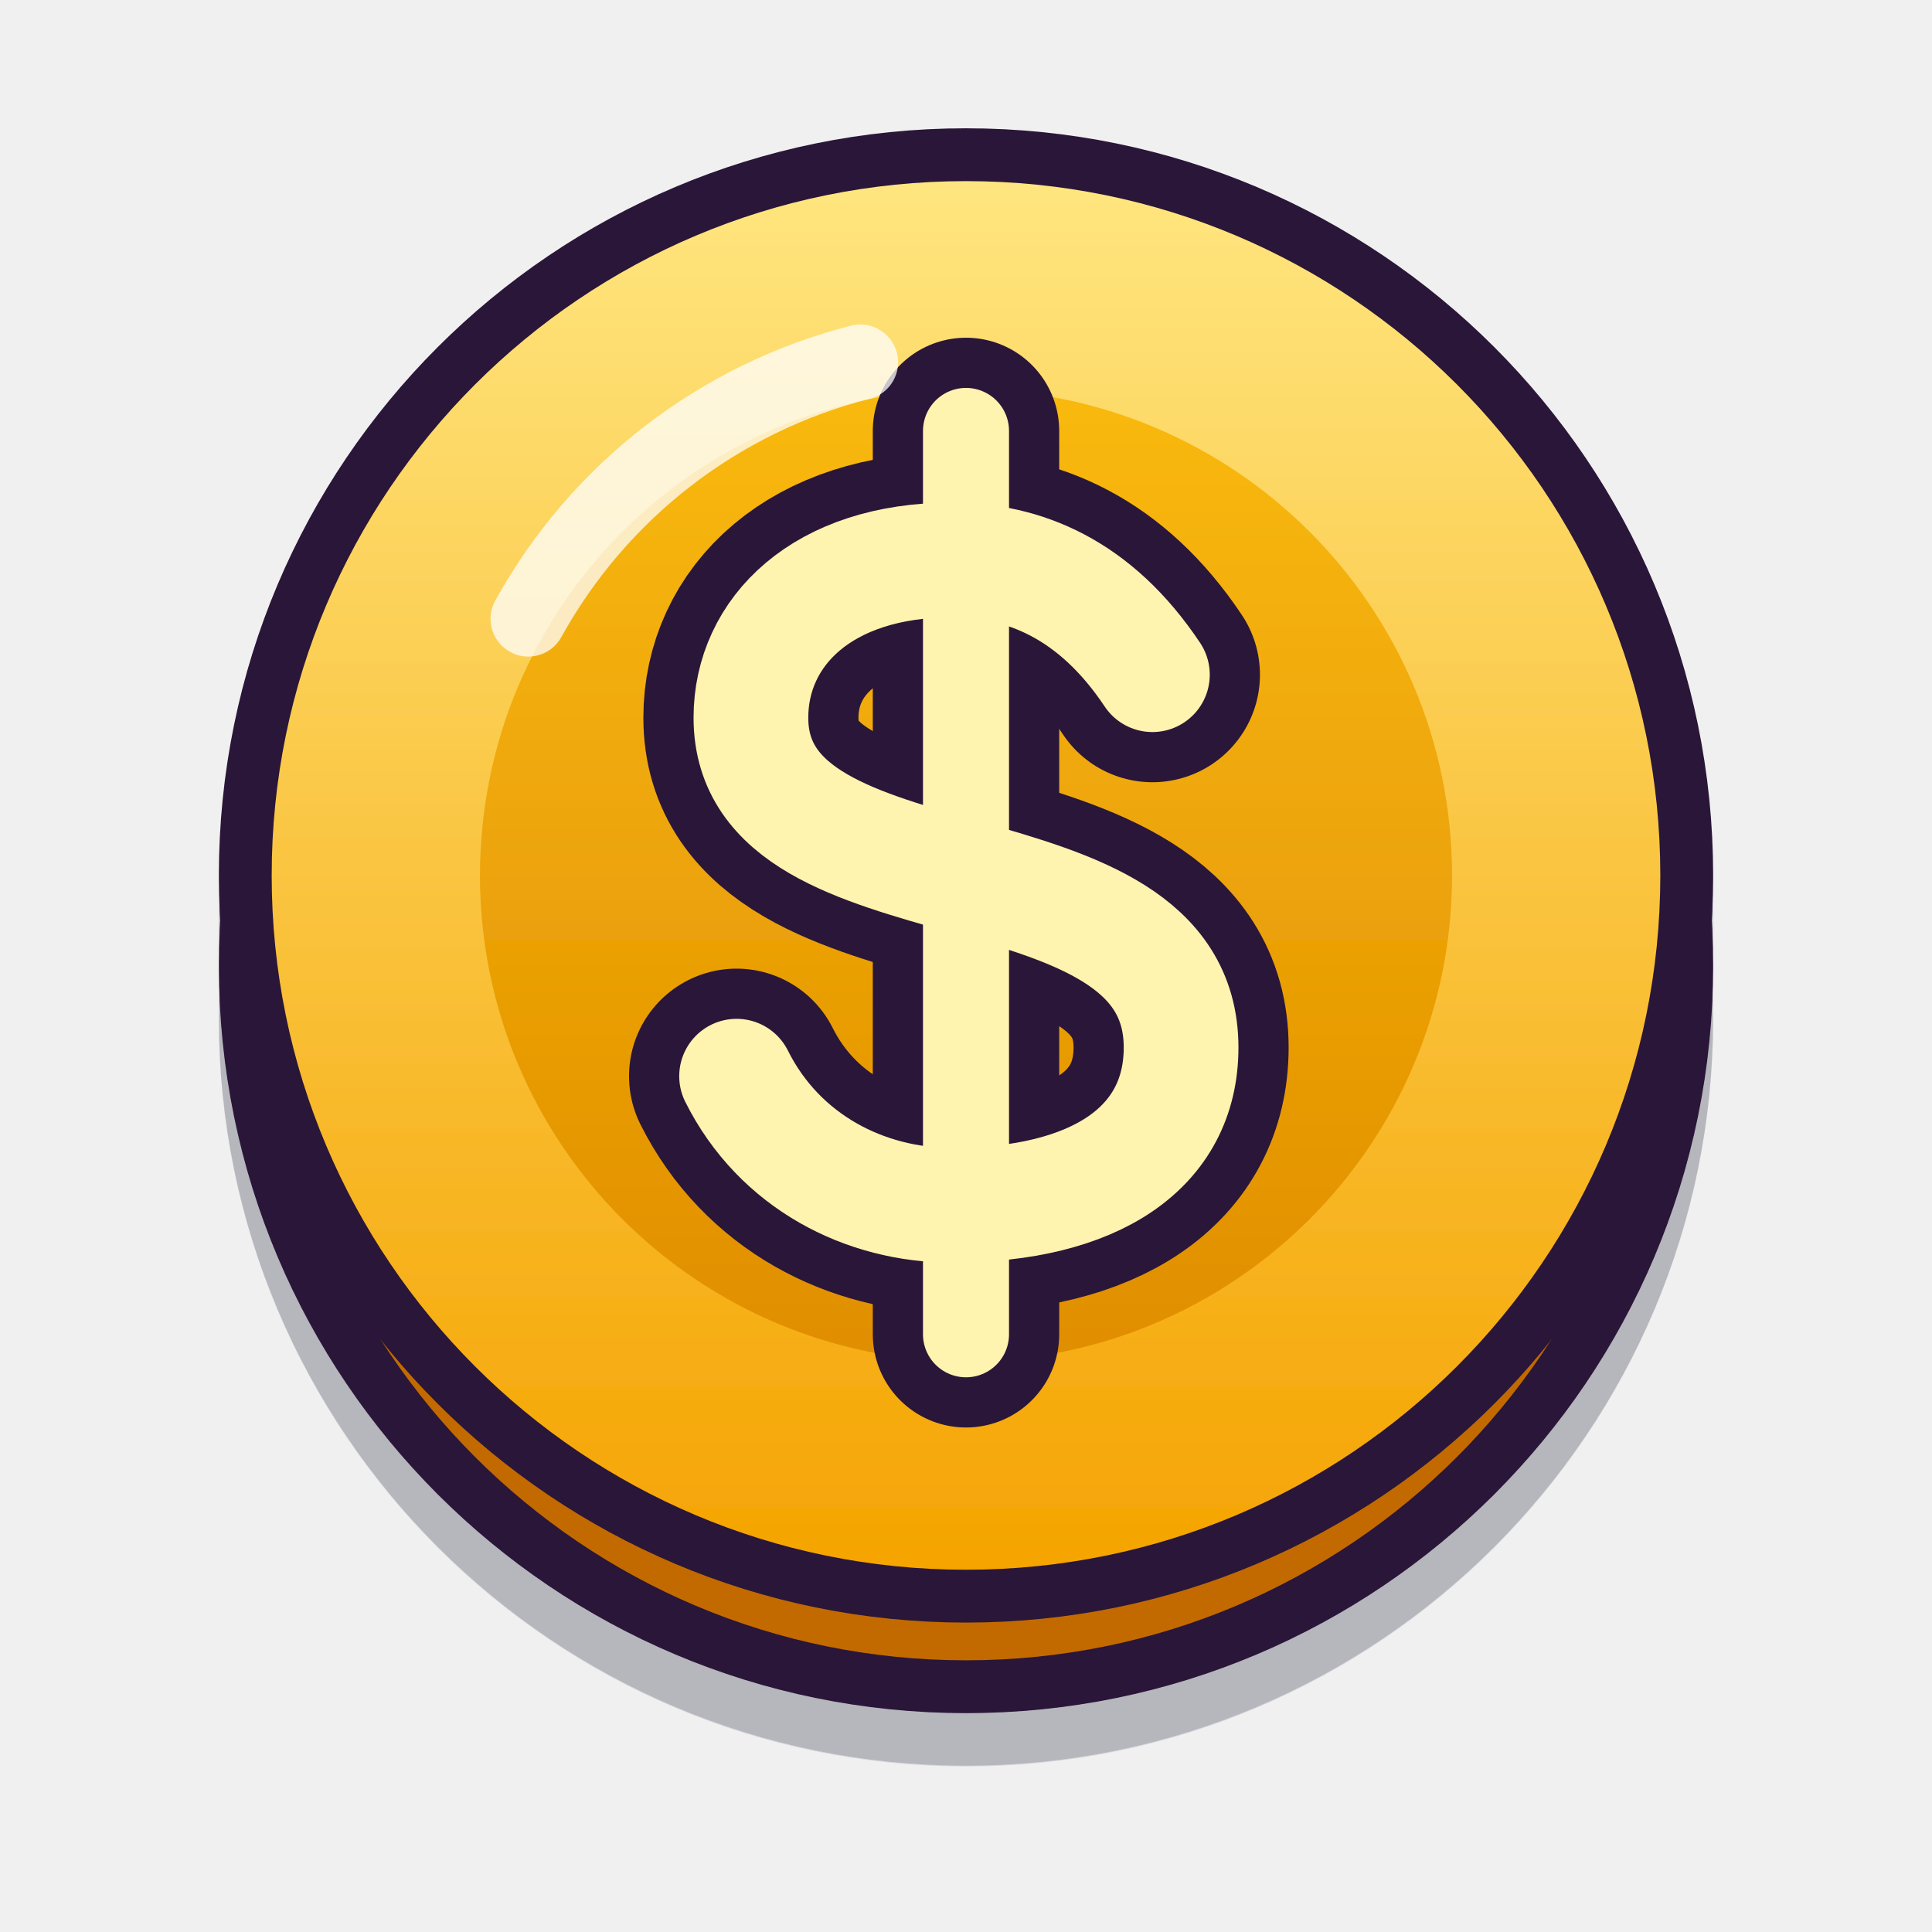
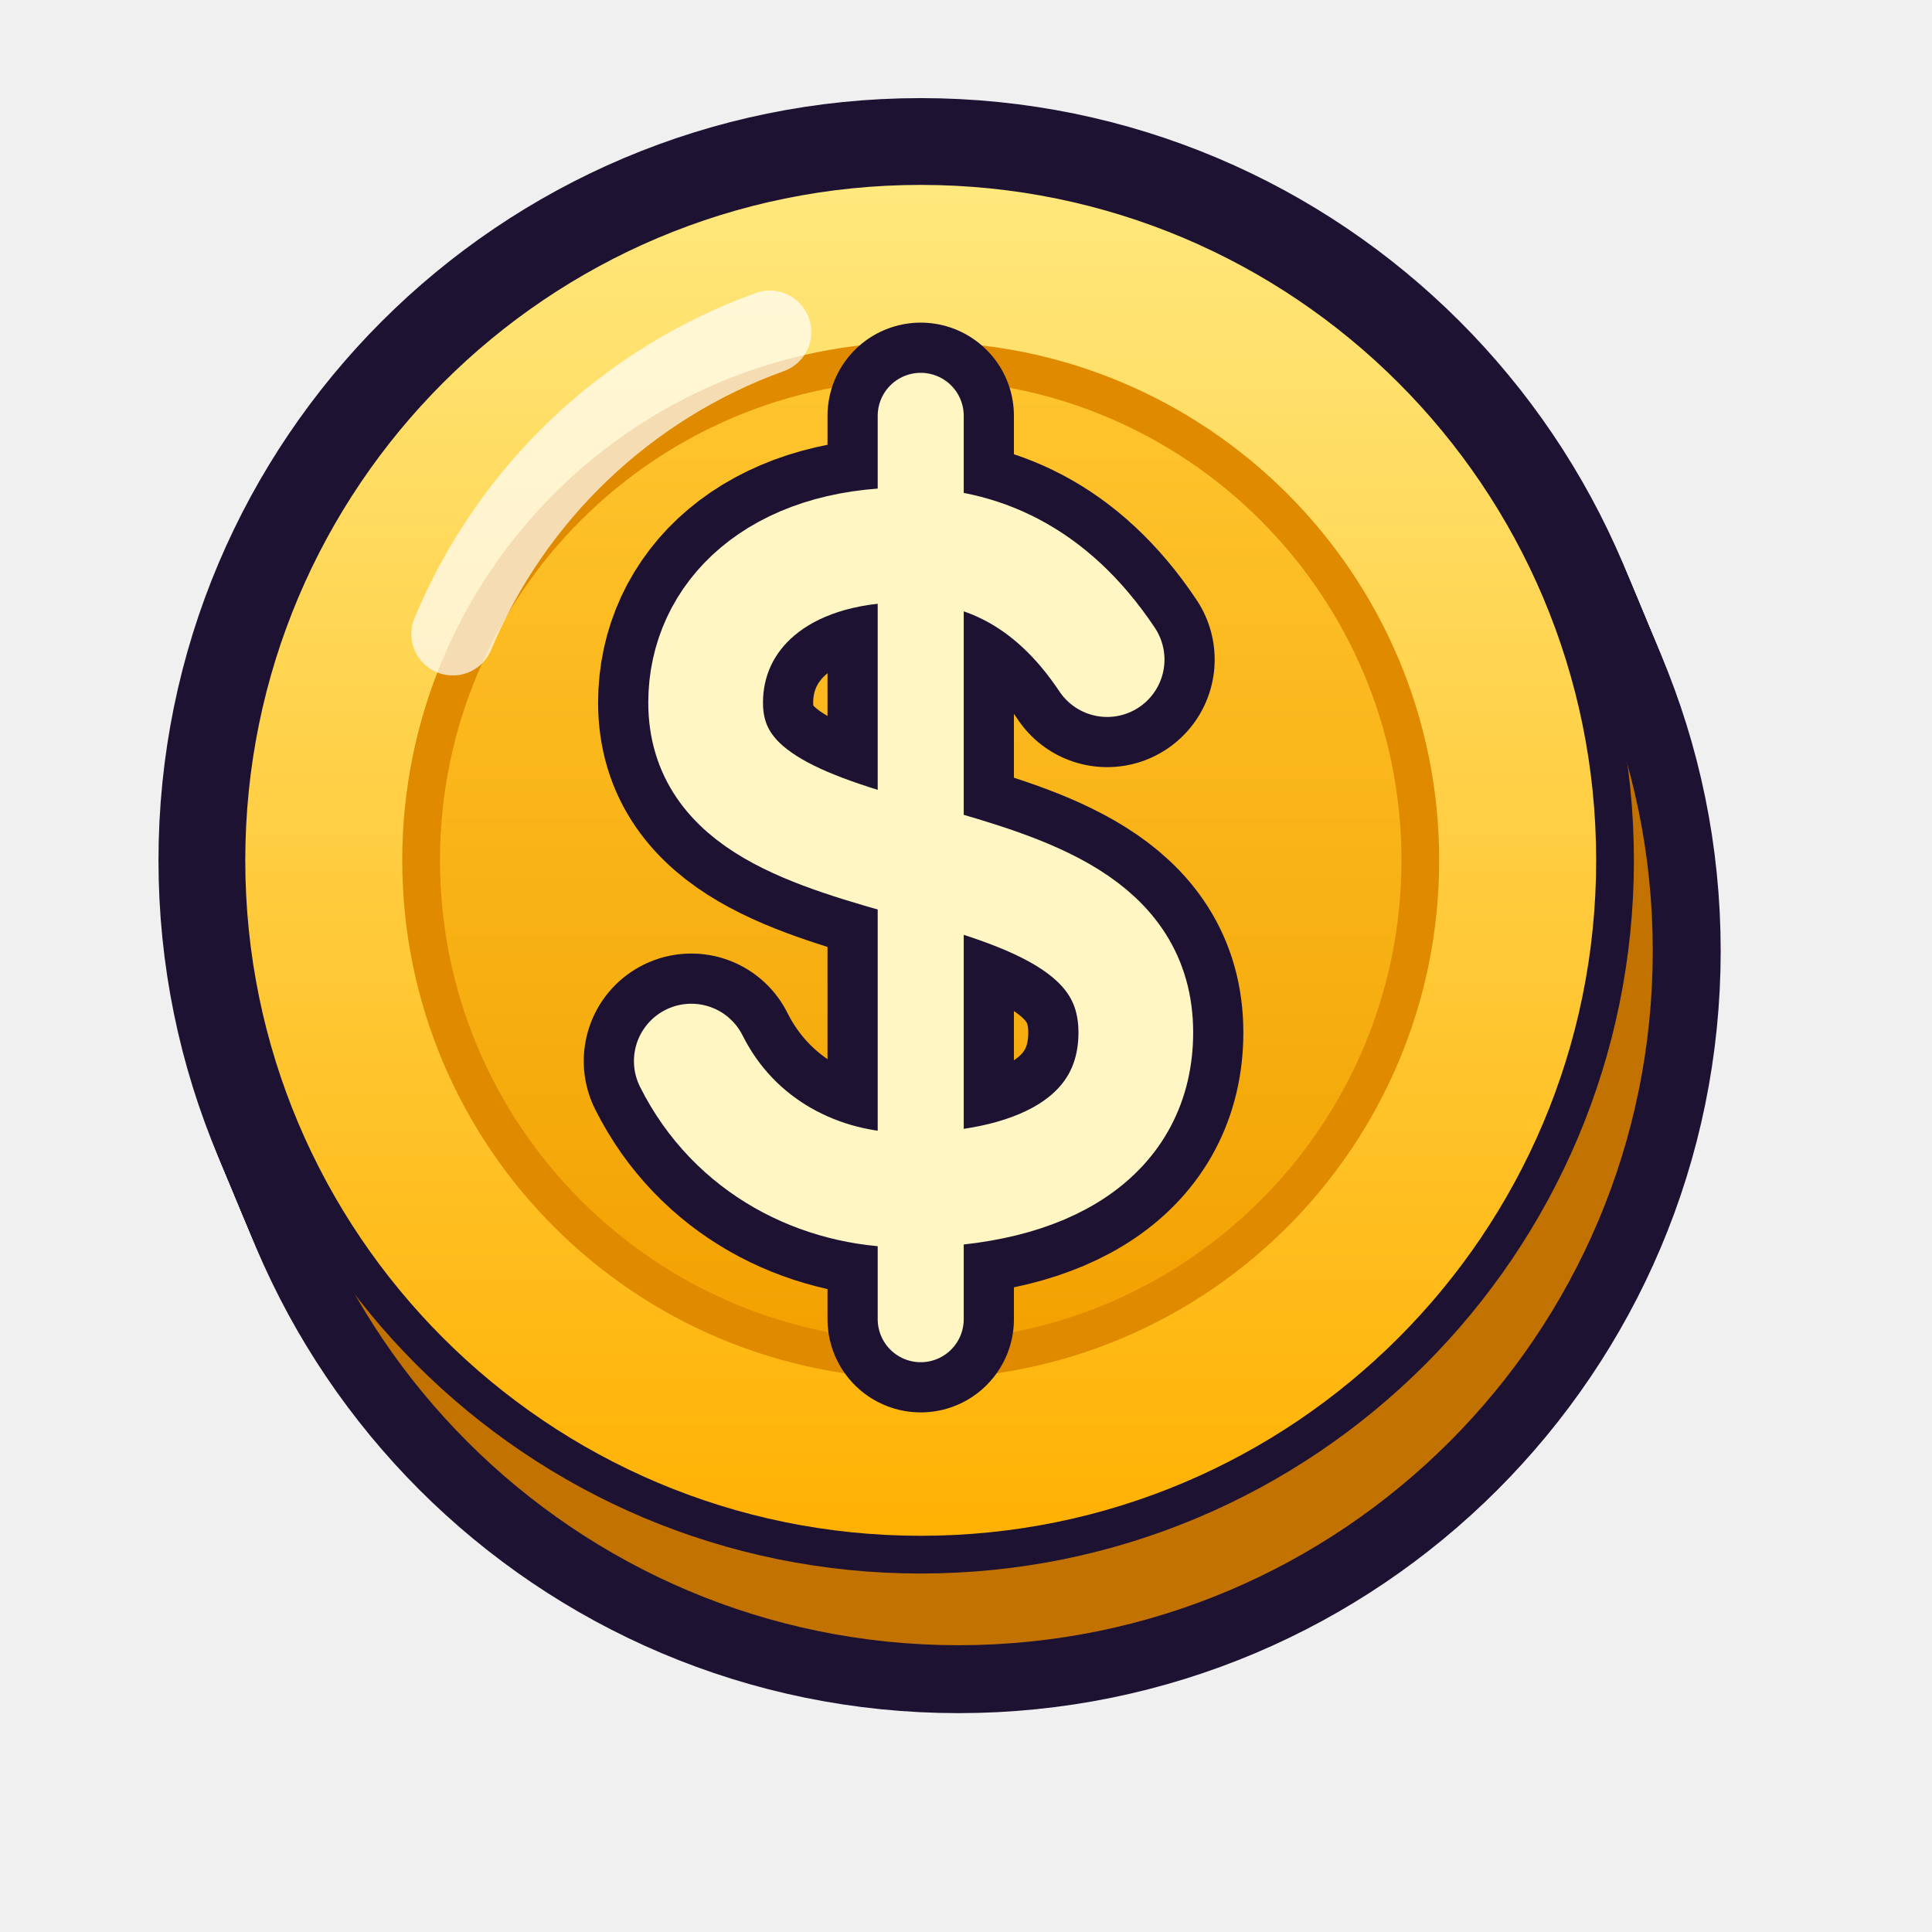
<svg xmlns="http://www.w3.org/2000/svg" viewBox="0 0 256 256" width="256" height="256">
  <defs>
-     <filter id="sh" x="-20%" y="-20%" width="140%" height="140%">
-       <feDropShadow dx="0" dy="7" stdDeviation="0" flood-color="#2A1638" flood-opacity="0.28" />
-     </filter>
+     <linearGradient id="casha" x1="0" y1="0" x2="0" y2="1">
+       <stop offset="0" stop-color="#FFE97F" />
+       <stop offset="1" stop-color="#FFB000" />
+     </linearGradient>
+     <linearGradient id="cashb" x1="0" y1="0" x2="0" y2="1">
+       <stop offset="0" stop-color="#FFC52E" />
+       <stop offset="1" stop-color="#F2A100" />
+     </linearGradient>
  </defs>
-   <g filter="url(#sh)">
-     <defs>
-       <linearGradient id="coina" x1="0" y1="0" x2="0" y2="1">
-         <stop offset="0" stop-color="#FFE680" />
-         <stop offset="1" stop-color="#F5A300" />
-       </linearGradient>
-       <linearGradient id="coinb" x1="0" y1="0" x2="0" y2="1">
-         <stop offset="0" stop-color="#F9B90F" />
-         <stop offset="1" stop-color="#E08E00" />
-       </linearGradient>
-     </defs>
-     <circle cx="128" cy="128.0" r="92" fill="#C26A00" stroke="#2A1638" stroke-width="14" stroke-linejoin="round" paint-order="stroke" />
-     <circle cx="128" cy="116" r="92" fill="url(#coina)" stroke="#2A1638" stroke-width="14" stroke-linejoin="round" paint-order="stroke" />
-     <circle cx="128" cy="116" r="64.4" fill="url(#coinb)" />
-     <path d="M128 57.1 V176.8" fill="none" stroke="#2A1638" stroke-width="24.7" stroke-linecap="round" />
-     <path d="M152.7 89.4 C145.1 78.0 135.6 74.2 126.1 74.2 C109.0 74.2 99.5 83.7 99.5 95.1 C99.5 121.7 156.5 110.3 156.5 138.8 C156.5 152.1 145.1 159.7 126.1 159.7 C114.7 159.7 103.3 154.0 97.6 142.6" fill="none" stroke="#2A1638" stroke-width="28.5" stroke-linecap="round" />
-     <path d="M128 57.1 V176.8" fill="none" stroke="#FFF3B0" stroke-width="11.4" stroke-linecap="round" />
-     <path d="M152.7 89.4 C145.1 78.0 135.6 74.2 126.1 74.2 C109.0 74.2 99.5 83.7 99.5 95.1 C99.5 121.7 156.5 110.3 156.5 138.8 C156.5 152.1 145.1 159.7 126.1 159.7 C114.7 159.7 103.3 154.0 97.6 142.6" fill="none" stroke="#FFF3B0" stroke-width="15.2" stroke-linecap="round" />
-     <path d="M70.0 82.0 A70.0 70.0 0 0 1 114.0 48.0" fill="none" stroke="#FFFFFF" stroke-width="10.0" stroke-linecap="round" opacity="0.75" />
+   <circle cx="122" cy="114" r="92" fill="#1E1233" stroke="#1E1233" stroke-width="18" stroke-linejoin="round" />
+   <g transform="translate(0.62 1.50)">
+     <circle cx="122" cy="114" r="92" fill="#1E1233" stroke="#1E1233" stroke-width="18" stroke-linejoin="round" />
  </g>
+   <g transform="translate(1.25 3.00)">
+     <circle cx="122" cy="114" r="92" fill="#1E1233" stroke="#1E1233" stroke-width="18" stroke-linejoin="round" />
+   </g>
+   <g transform="translate(1.88 4.50)">
+     <circle cx="122" cy="114" r="92" fill="#1E1233" stroke="#1E1233" stroke-width="18" stroke-linejoin="round" />
+   </g>
+   <g transform="translate(2.50 6.00)">
+     <circle cx="122" cy="114" r="92" fill="#1E1233" stroke="#1E1233" stroke-width="18" stroke-linejoin="round" />
+   </g>
+   <g transform="translate(3.12 7.50)">
+     <circle cx="122" cy="114" r="92" fill="#1E1233" stroke="#1E1233" stroke-width="18" stroke-linejoin="round" />
+   </g>
+   <g transform="translate(3.75 9.00)">
+     <circle cx="122" cy="114" r="92" fill="#1E1233" stroke="#1E1233" stroke-width="18" stroke-linejoin="round" />
+   </g>
+   <g transform="translate(4.38 10.50)">
+     <circle cx="122" cy="114" r="92" fill="#1E1233" stroke="#1E1233" stroke-width="18" stroke-linejoin="round" />
+   </g>
+   <g transform="translate(5.00 12.00)">
+     <circle cx="122" cy="114" r="92" fill="#1E1233" stroke="#1E1233" stroke-width="18" stroke-linejoin="round" />
+   </g>
+   <g transform="translate(0.62 1.50)">
+     <circle cx="122" cy="114" r="92" fill="#C27200" />
+   </g>
+   <g transform="translate(1.25 3.00)">
+     <circle cx="122" cy="114" r="92" fill="#C27200" />
+   </g>
+   <g transform="translate(1.88 4.50)">
+     <circle cx="122" cy="114" r="92" fill="#C27200" />
+   </g>
+   <g transform="translate(2.50 6.00)">
+     <circle cx="122" cy="114" r="92" fill="#C27200" />
+   </g>
+   <g transform="translate(3.12 7.50)">
+     <circle cx="122" cy="114" r="92" fill="#C27200" />
+   </g>
+   <g transform="translate(3.75 9.00)">
+     <circle cx="122" cy="114" r="92" fill="#C27200" />
+   </g>
+   <g transform="translate(4.38 10.50)">
+     <circle cx="122" cy="114" r="92" fill="#C27200" />
+   </g>
+   <g transform="translate(5.00 12.00)">
+     <circle cx="122" cy="114" r="92" fill="#C27200" />
+   </g>
+   <circle cx="122" cy="114" r="92" fill="url(#casha)" stroke="#1E1233" stroke-width="5" stroke-linejoin="round" />
+   <circle cx="122" cy="114" r="66.2" fill="url(#cashb)" stroke="#E08A00" stroke-width="5.0" />
+   <path d="M122 55.1 V174.8" fill="none" stroke="#1E1233" stroke-width="24.7" stroke-linecap="round" />
+   <path d="M146.7 87.4 C139.1 76.0 129.6 72.2 120.1 72.2 C103.0 72.2 93.5 81.7 93.5 93.1 C93.5 119.7 150.5 108.3 150.5 136.8 C150.5 150.1 139.1 157.7 120.1 157.7 C108.7 157.7 97.3 152.0 91.6 140.6" fill="none" stroke="#1E1233" stroke-width="28.5" stroke-linecap="round" />
+   <path d="M122 55.1 V174.8" fill="none" stroke="#FFF6C4" stroke-width="11.4" stroke-linecap="round" />
+   <path d="M146.7 87.4 C139.1 76.0 129.6 72.2 120.1 72.2 C103.0 72.2 93.5 81.7 93.5 93.1 C93.5 119.7 150.5 108.3 150.5 136.8 C150.5 150.1 139.1 157.7 120.1 157.7 C108.7 157.7 97.3 152.0 91.6 140.6" fill="none" stroke="#FFF6C4" stroke-width="15.2" stroke-linecap="round" />
+   <path d="M60.0 84.0 A72.0 72.0 0 0 1 102.0 44.0" fill="none" stroke="#FFFFFF" stroke-width="11.0" stroke-linecap="round" opacity="0.7" />
</svg>
